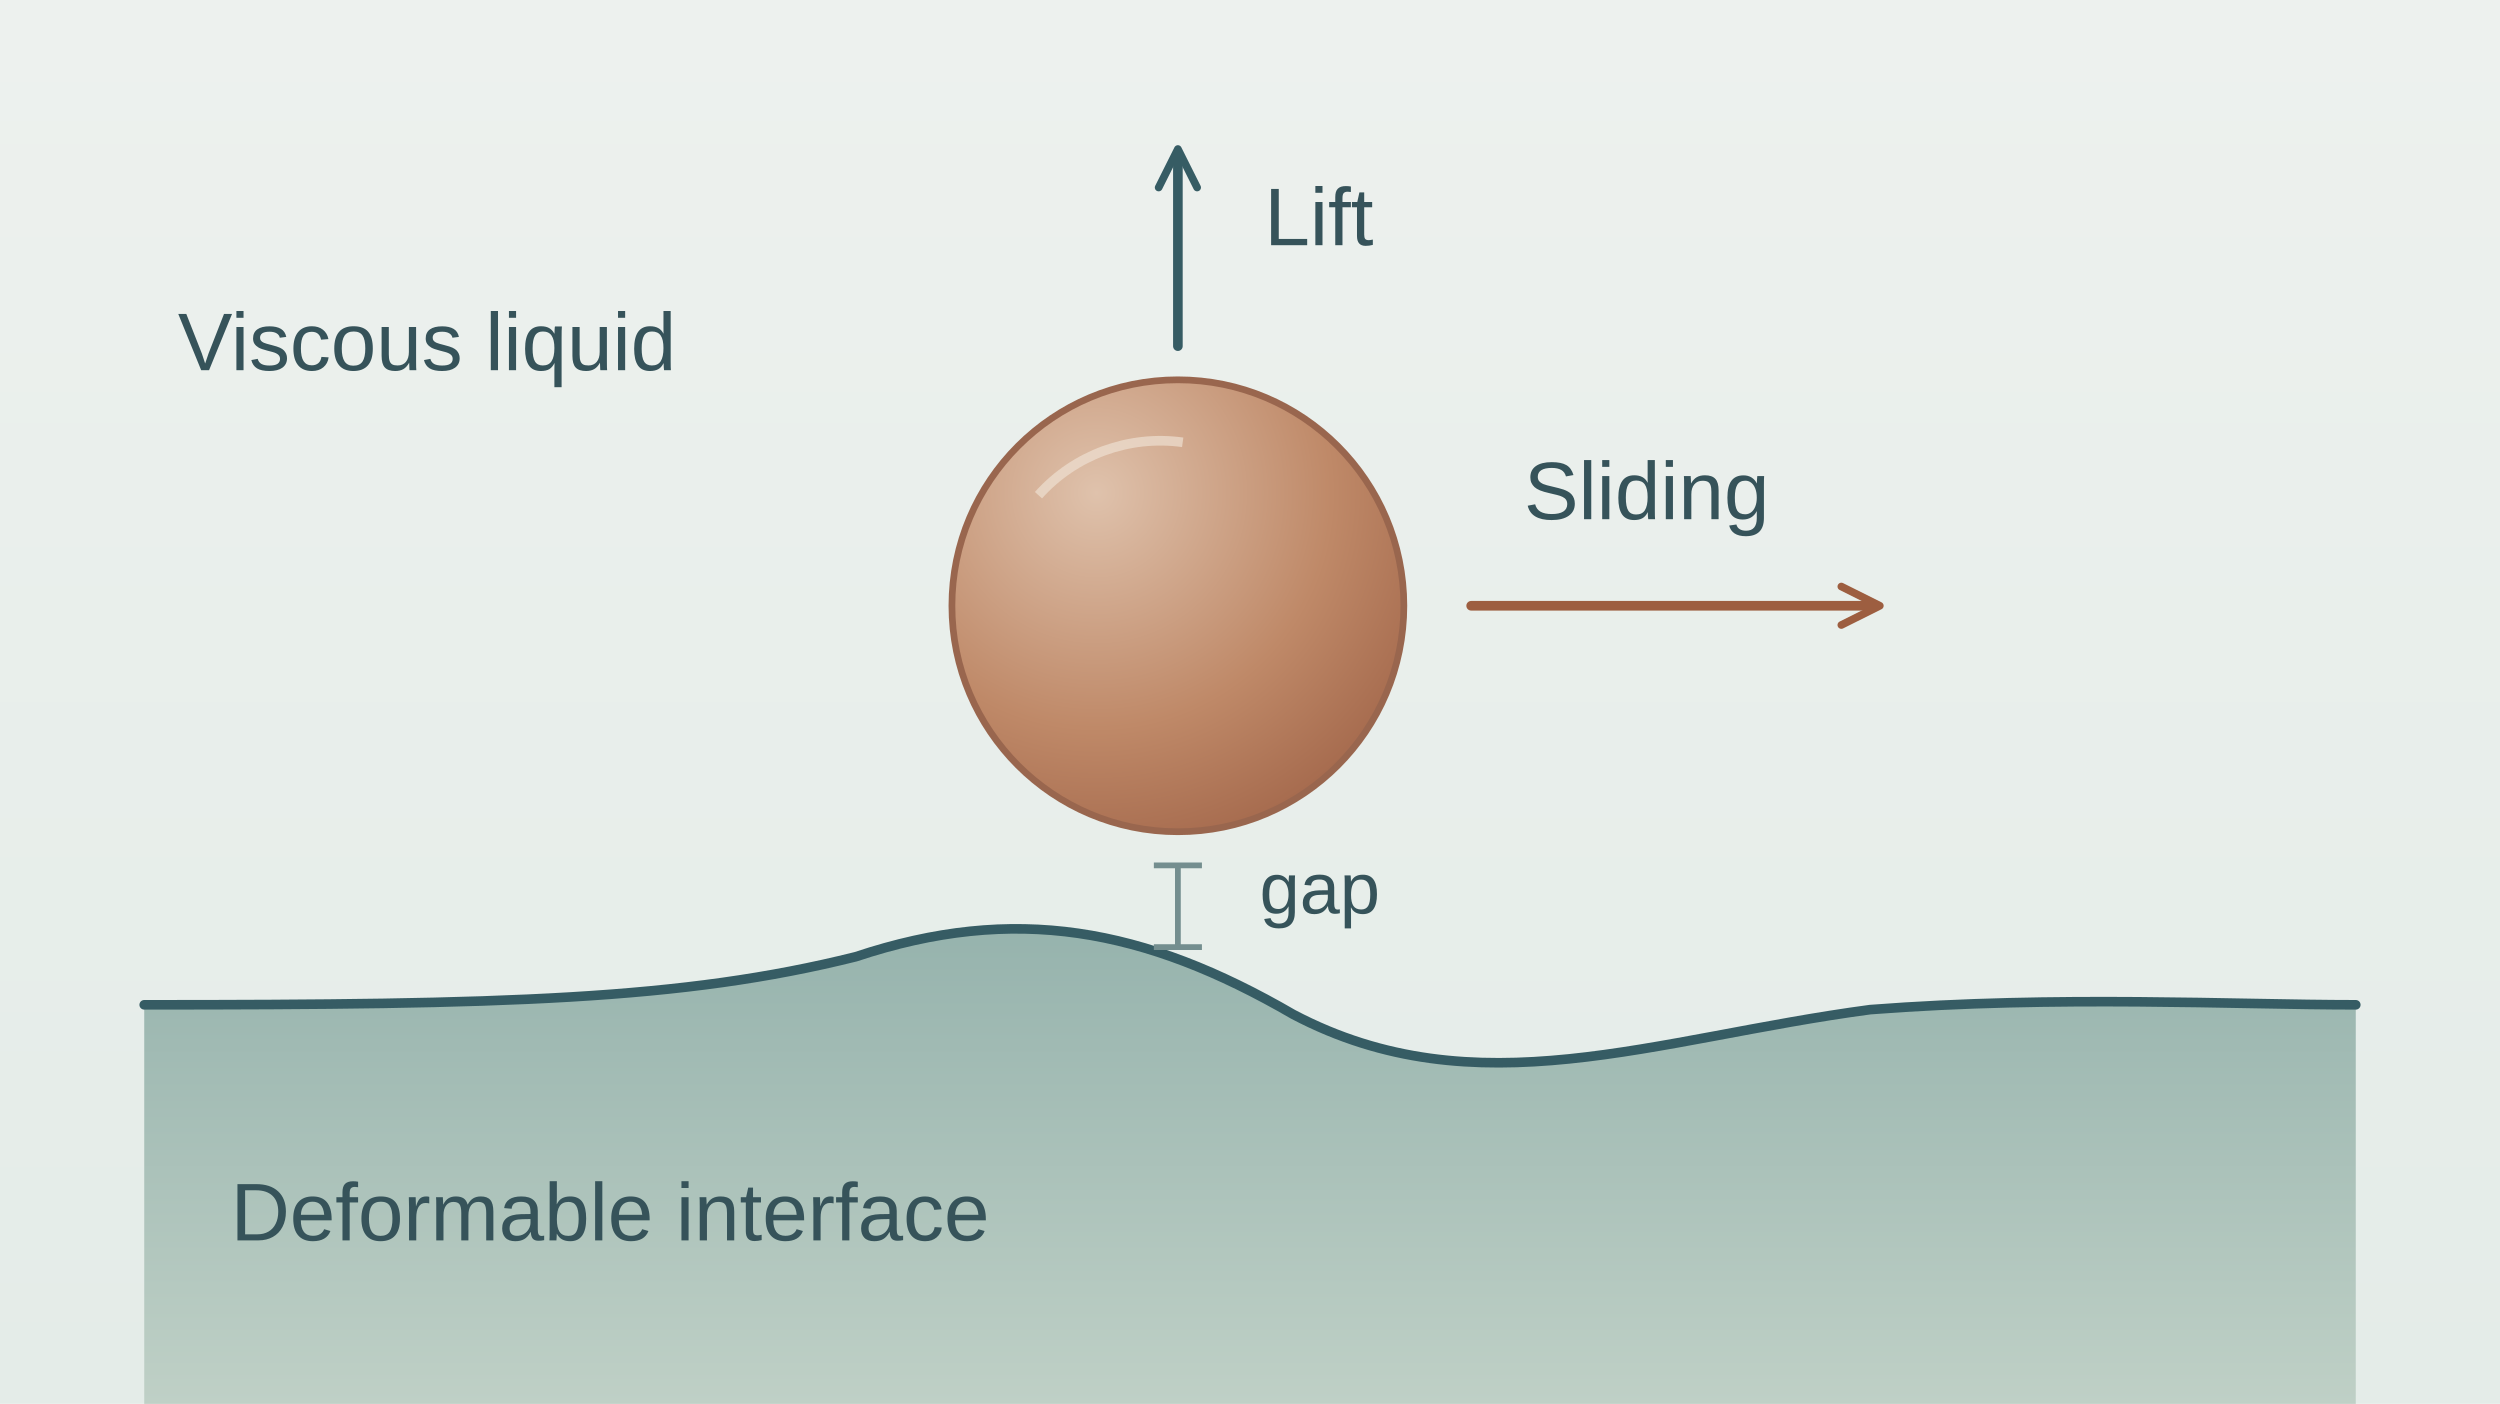
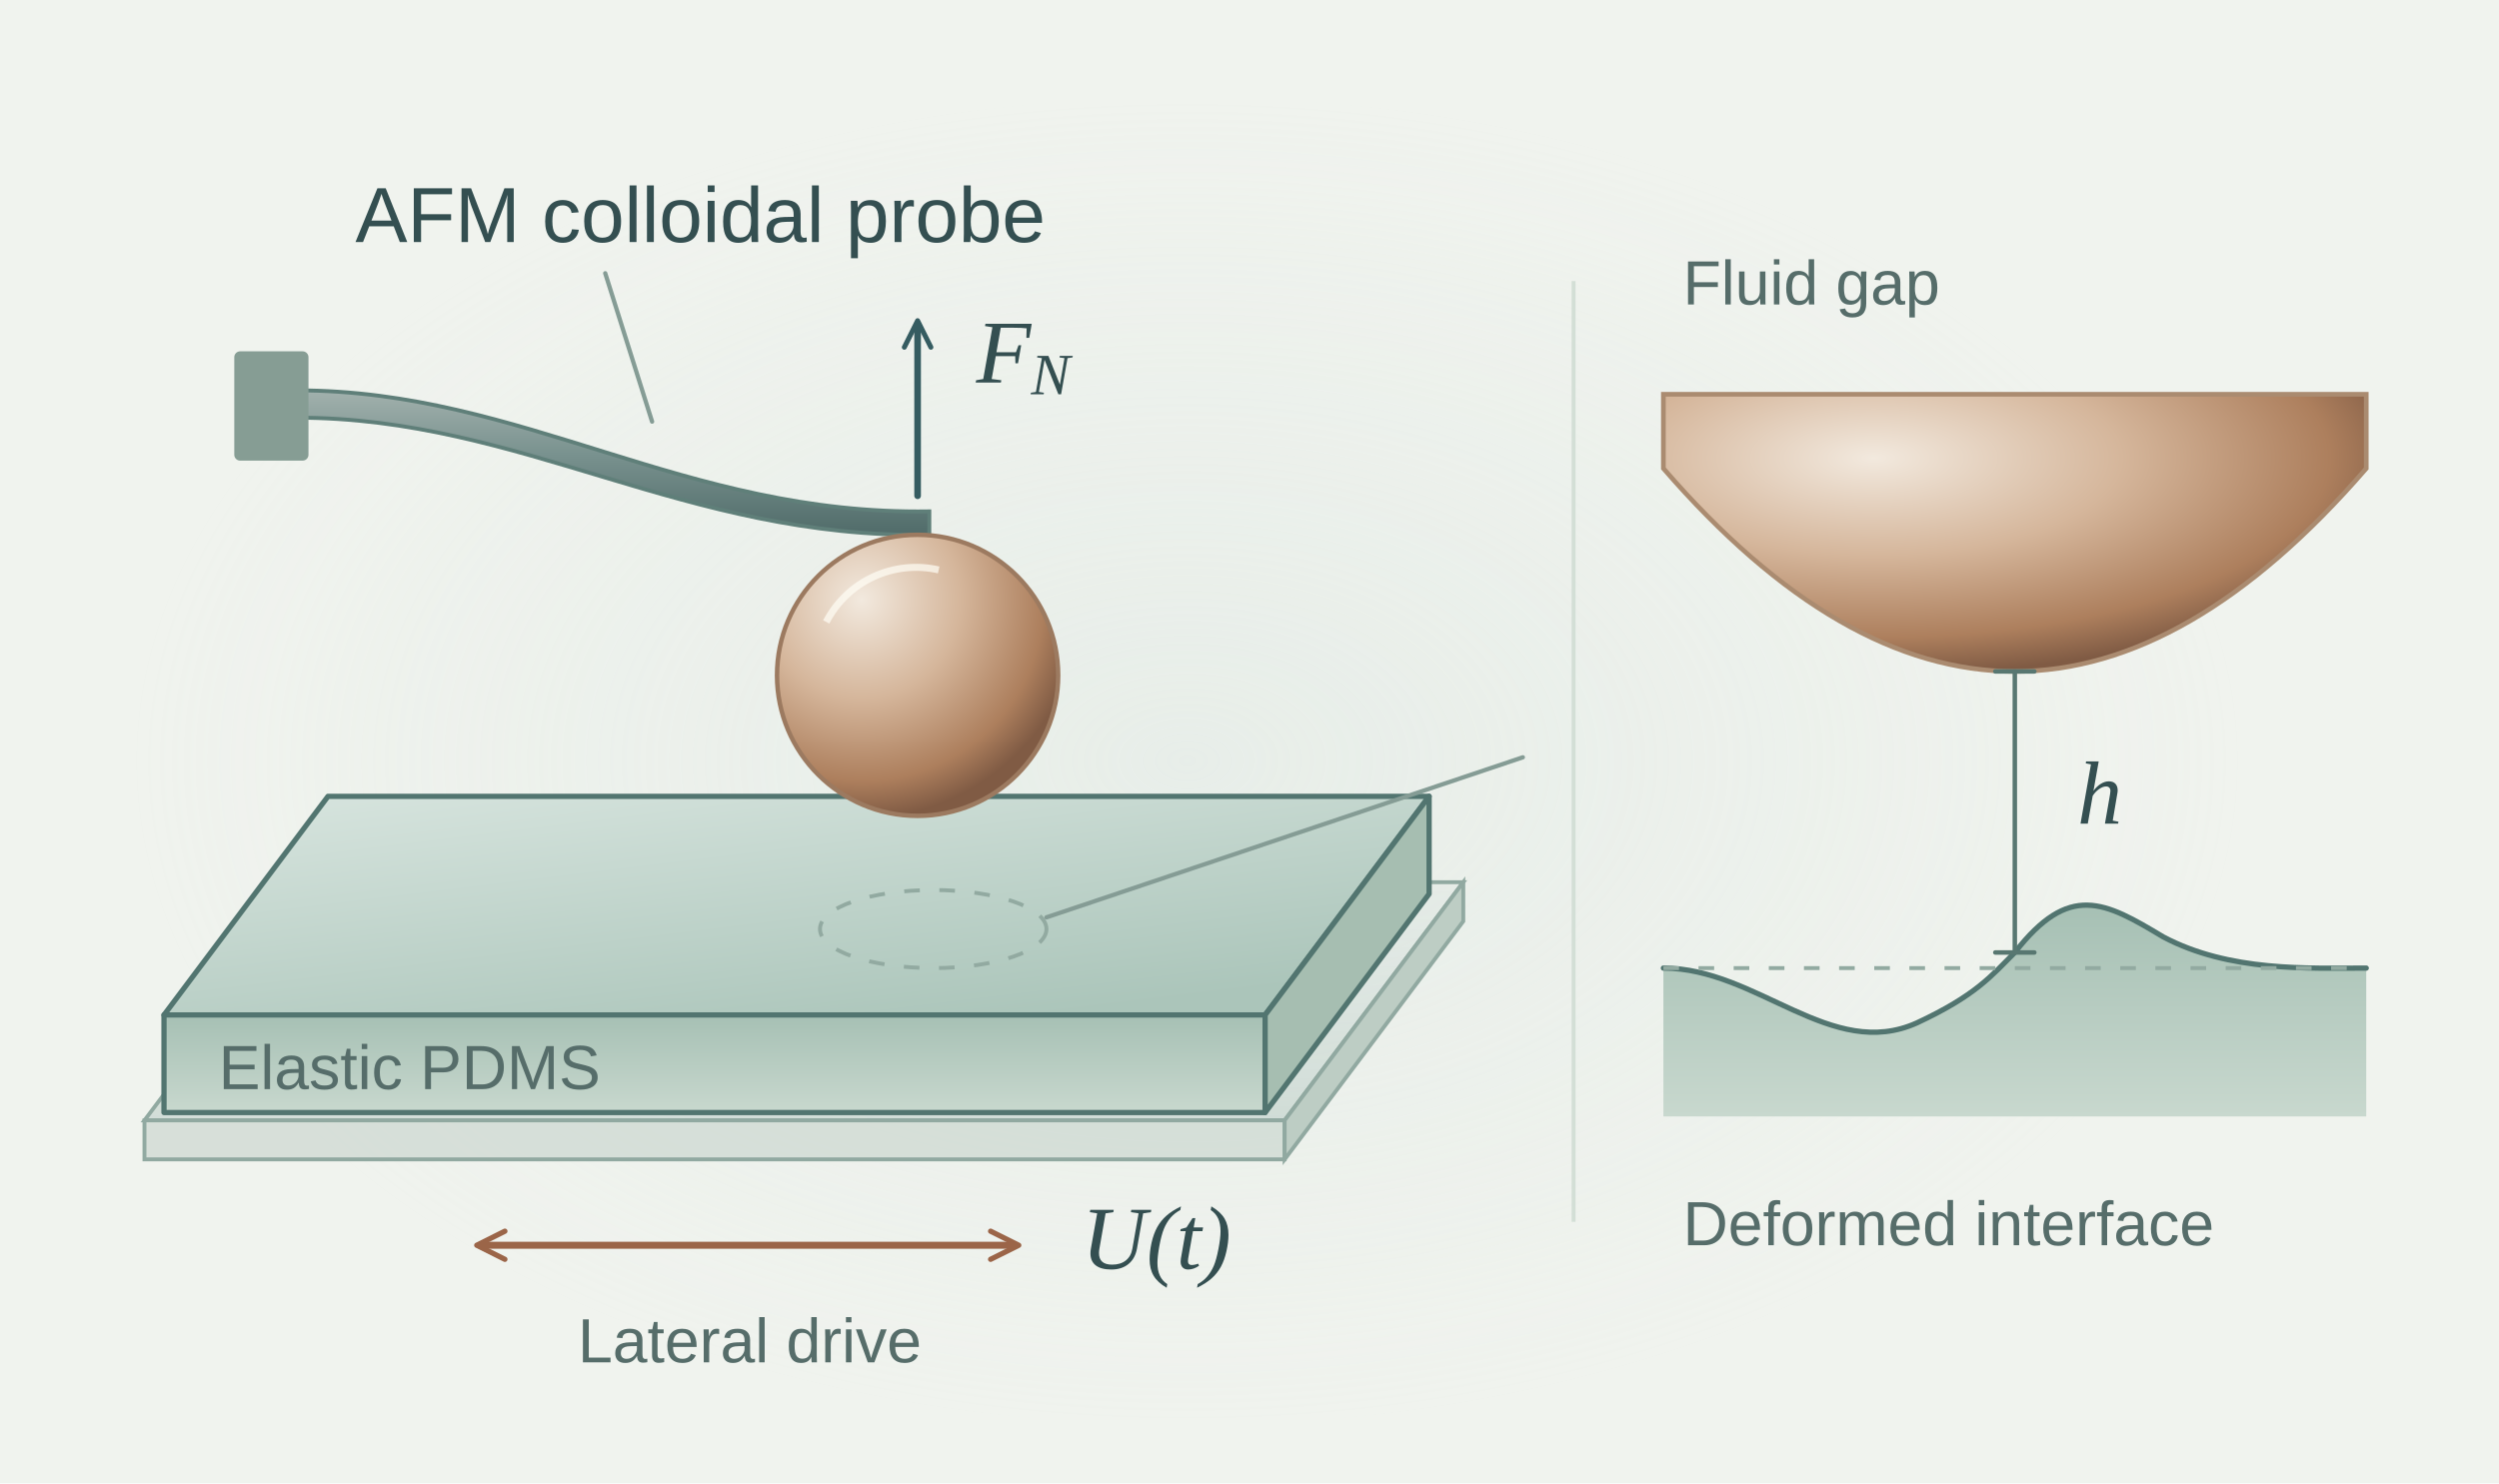
- <svg xmlns="http://www.w3.org/2000/svg" width="520" height="292" viewBox="0 0 520 292" role="img" aria-labelledby="title desc">
+ <svg xmlns="http://www.w3.org/2000/svg" width="640" height="380" viewBox="0 0 640 380" role="img" aria-labelledby="title desc">
  <defs>
-     <linearGradient id="liquid" x2="0" y2="1">
-       <stop stop-color="#edf1ee" />
-       <stop offset="1" stop-color="#e4ece8" />
+     <linearGradient id="gelTop" x1="0" y1="0" x2=".7" y2="1">
+       <stop stop-color="#d8e5df" />
+       <stop offset="1" stop-color="#abc5ba" />
    </linearGradient>
-     <linearGradient id="gel" x2="0" y2="1">
-       <stop stop-color="#96b3ad" />
-       <stop offset="1" stop-color="#bfd0c6" />
+     <linearGradient id="gelFront" x1="0" y1="0" x2="0" y2="1">
+       <stop stop-color="#a6c0b4" />
+       <stop offset="1" stop-color="#c8d8ce" />
    </linearGradient>
-     <radialGradient id="particle" cx=".32" cy=".25" r=".8">
-       <stop stop-color="#dfc2ac" />
-       <stop offset=".65" stop-color="#bf8968" />
-       <stop offset="1" stop-color="#a76c4f" />
+     <linearGradient id="glass" x2="0" y2="1">
+       <stop stop-color="#e1e8e4" stop-opacity=".5" />
+       <stop offset="1" stop-color="#becfc9" stop-opacity=".6" />
+     </linearGradient>
+     <radialGradient id="bead" cx=".3" cy=".23" r=".78">
+       <stop stop-color="#f2e9de" />
+       <stop offset=".45" stop-color="#d5b69b" />
+       <stop offset=".83" stop-color="#ad7f5d" />
+       <stop offset="1" stop-color="#805b44" />
+     </radialGradient>
+     <radialGradient id="oil" cx=".35" cy=".25" r=".75">
+       <stop stop-color="#fff" stop-opacity=".9" />
+       <stop offset=".5" stop-color="#d7e7e2" stop-opacity=".5" />
+       <stop offset=".82" stop-color="#80aaa5" stop-opacity=".65" />
+       <stop offset="1" stop-color="#d7e5de" stop-opacity=".8" />
+     </radialGradient>
+     <linearGradient id="metal" x2="0" y2="1">
+       <stop stop-color="#a2b1ad" />
+       <stop offset=".45" stop-color="#78918e" />
+       <stop offset="1" stop-color="#506b69" />
+     </linearGradient>
+     <radialGradient id="halo">
+       <stop stop-color="#d8e4df" stop-opacity=".35" />
+       <stop offset="1" stop-color="#d8e4df" stop-opacity="0" />
    </radialGradient>
    <marker id="arrow" viewBox="0 0 10 10" refX="8" refY="5" markerWidth="5" markerHeight="5" orient="auto-start-reverse">
-       <path d="M1 1 9 5 1 9" fill="none" stroke="#365c64" stroke-width="1.6" stroke-linecap="round" stroke-linejoin="round" />
+       <path d="M1 1 9 5 1 9" fill="none" stroke="#355c61" stroke-width="1.5" stroke-linecap="round" stroke-linejoin="round" />
    </marker>
-     <marker id="copper-arrow" viewBox="0 0 10 10" refX="8" refY="5" markerWidth="5" markerHeight="5" orient="auto-start-reverse">
-       <path d="M1 1 9 5 1 9" fill="none" stroke="#9d5e40" stroke-width="1.6" stroke-linecap="round" stroke-linejoin="round" />
+     <marker id="copperArrow" viewBox="0 0 10 10" refX="8" refY="5" markerWidth="5" markerHeight="5" orient="auto-start-reverse">
+       <path d="M1 1 9 5 1 9" fill="none" stroke="#9b6548" stroke-width="1.5" stroke-linecap="round" stroke-linejoin="round" />
    </marker>
-     <pattern id="hatch" width="10" height="10" patternUnits="userSpaceOnUse">
-       <path d="M-2 10 10-2M8 12 12 8" stroke="#acbab4" stroke-width="1" />
+     <pattern id="hatch" width="8" height="8" patternUnits="userSpaceOnUse">
+       <path d="M-2 8 8-2 M6 10 10 6" stroke="#9aafa7" stroke-width=".7" />
    </pattern>
  </defs>
-   <style>text{font-family:-apple-system,BlinkMacSystemFont,'Segoe UI',Arial,sans-serif;font-size:17px;fill:#36535a} .line{fill:none;stroke:#365c64;stroke-width:2;stroke-linecap:round;stroke-linejoin:round} .leader{fill:none;stroke:#748e8f;stroke-width:1.2} .motion{fill:none;stroke:#9d5e40;stroke-width:2;stroke-linecap:round;marker-end:url(#copper-arrow)} .label{font-size:15px}</style>
-   <rect width="520" height="292" fill="url(#liquid)" />
-   <path d="M30 209 C105 209 142 208 178 199 C211 188 238 193 269 211 C307 231 344 216 389 210 C428 207 465 209 490 209 L490 292 H30Z" fill="url(#gel)" />
-   <path d="M30 209 C105 209 142 208 178 199 C211 188 238 193 269 211 C307 231 344 216 389 210 C428 207 465 209 490 209" class="line" />
-   <circle cx="245" cy="126" r="47" fill="url(#particle)" stroke="#99664e" stroke-width="1.4" />
-   <path d="M216 103 A34 34 0 0 1 246 92" fill="none" stroke="#eee0d1" stroke-width="2" opacity=".7" />
-   <path d="M306 126 H390" class="motion" />
-   <text x="317" y="108">Sliding</text>
-   <path d="M245 72 V32" class="line" marker-end="url(#arrow)" />
-   <text x="263" y="51">Lift</text>
-   <text x="37" y="77">Viscous liquid</text>
-   <path d="M245 180 V197 M240 180 H250 M240 197 H250" class="leader" />
-   <text x="262" y="190" class="label">gap</text>
-   <text x="48" y="258">Deformable interface</text>
+   <style>text{font-family:-apple-system,BlinkMacSystemFont,'Segoe UI',Arial,sans-serif;fill:#344f51;font-size:20px} .small{font-size:16px;fill:#566d6a} .math{font:italic 23px Georgia,'Times New Roman',serif} .edge{stroke:#527570;stroke-width:1.35;stroke-linecap:round;stroke-linejoin:round} path.edge:not([fill]){fill:none} .guide{fill:none;stroke:#92aaa1;stroke-width:1;stroke-dasharray:4 5} .leader{fill:none;stroke:#859c95;stroke-width:1.1;stroke-linecap:round} .arrow{fill:none;stroke:#355c61;stroke-width:1.7;stroke-linecap:round;marker-end:url(#arrow)} .drive{fill:none;stroke:#9b6548;stroke-width:1.8;stroke-linecap:round;marker-end:url(#copperArrow)} .dim{fill:none;stroke:#587771;stroke-width:1.15;stroke-linecap:round}</style>
+   <rect width="640" height="380" fill="#f0f3ee" />
+   <ellipse cx="304" cy="195" rx="275" ry="170" fill="url(#halo)" />
+   <path d="M37 287 l45.75 -61 h292 l-45.75 61Z" fill="url(#glass)" stroke="#91a9a1" stroke-width="1" />
+   <path d="M37 287 h292 v10 h-292Z" fill="#ccd7d0" fill-opacity=".7" stroke="#91a9a1" stroke-width="1" />
+   <path d="M329 287 l45.75 -61 v10 l-45.75 61Z" fill="#bdcdc4" stroke="#91a9a1" stroke-width="1" />
+   <path d="M42 260 l42.0 -56 h282 l-42.0 56Z" fill="url(#gelTop)" class="edge" />
+   <path d="M42 260 h282 v25 h-282Z" fill="url(#gelFront)" class="edge" />
+   <path d="M324 260 l42.0 -56 v25 l-42.0 56Z" fill="#a6beb1" class="edge" />
+   <path d="M76 100 C134 100 175 132 238 131 L238 137 C175 138 134 107 76 107Z" fill="url(#metal)" stroke="#5f7f79" stroke-width="1" />
+   <rect x="60" y="90" width="19" height="28" rx="1.5" fill="#869d94" />
+   <circle cx="235" cy="173" r="36" fill="url(#bead)" stroke="#9c7a60" stroke-width="1.15" />
+   <path d="M211.60 159.32 A25.92 25.92 0 0 1 240.40 146.00" fill="none" stroke="#fffdf5" stroke-width="1.8" opacity=".7" />
+   <text x="91" y="62" class="" text-anchor="start">AFM colloidal probe</text>
+   <path d="M155 70 167 108" class="leader" />
+   <path d="M235 127 V83" class="arrow" />
+   <text x="250" y="98" class="math" text-anchor="start">F<tspan font-size="15" baseline-shift="sub">N</tspan>
+   </text>
+   <path d="M123 319 H260" class="drive" marker-start="url(#copperArrow)" />
+   <text x="192" y="349" class="small" text-anchor="middle">Lateral drive</text>
+   <text x="277" y="325" class="math" text-anchor="start">U(t)</text>
+   <text x="56" y="279" class="small" text-anchor="start">Elastic PDMS</text>
+   <ellipse cx="239" cy="238" rx="29" ry="10" class="guide" />
+   <path d="M268 235 390 194" class="leader" />
+   <path d="M403 72 V313" stroke="#d3dfd6" stroke-width="1" />
+   <text x="431" y="78" class="small" text-anchor="start">Fluid gap</text>
+   <path d="M426 120 Q516 224 606 120 V101 H426Z" fill="url(#bead)" stroke="#aa8b70" stroke-width="1.2" />
+   <path d="M426 248 C450 248 469 272 491 262 C506 255 510 250 516 244 C530 226 539 231 554 240 C571 249 591 248 606 248 V286 H426Z" fill="url(#gelFront)" />
+   <path d="M426 248 C450 248 469 272 491 262 C506 255 510 250 516 244 C530 226 539 231 554 240 C571 249 591 248 606 248" class="edge" />
+   <path d="M426 248 H606" class="guide" />
+   <path d="M516 172 V244 M511 172 H521 M511 244 H521" class="dim" />
+   <text x="532" y="211" class="math">h</text>
+   <text x="431" y="319" class="small">Deformed interface</text>
</svg>
